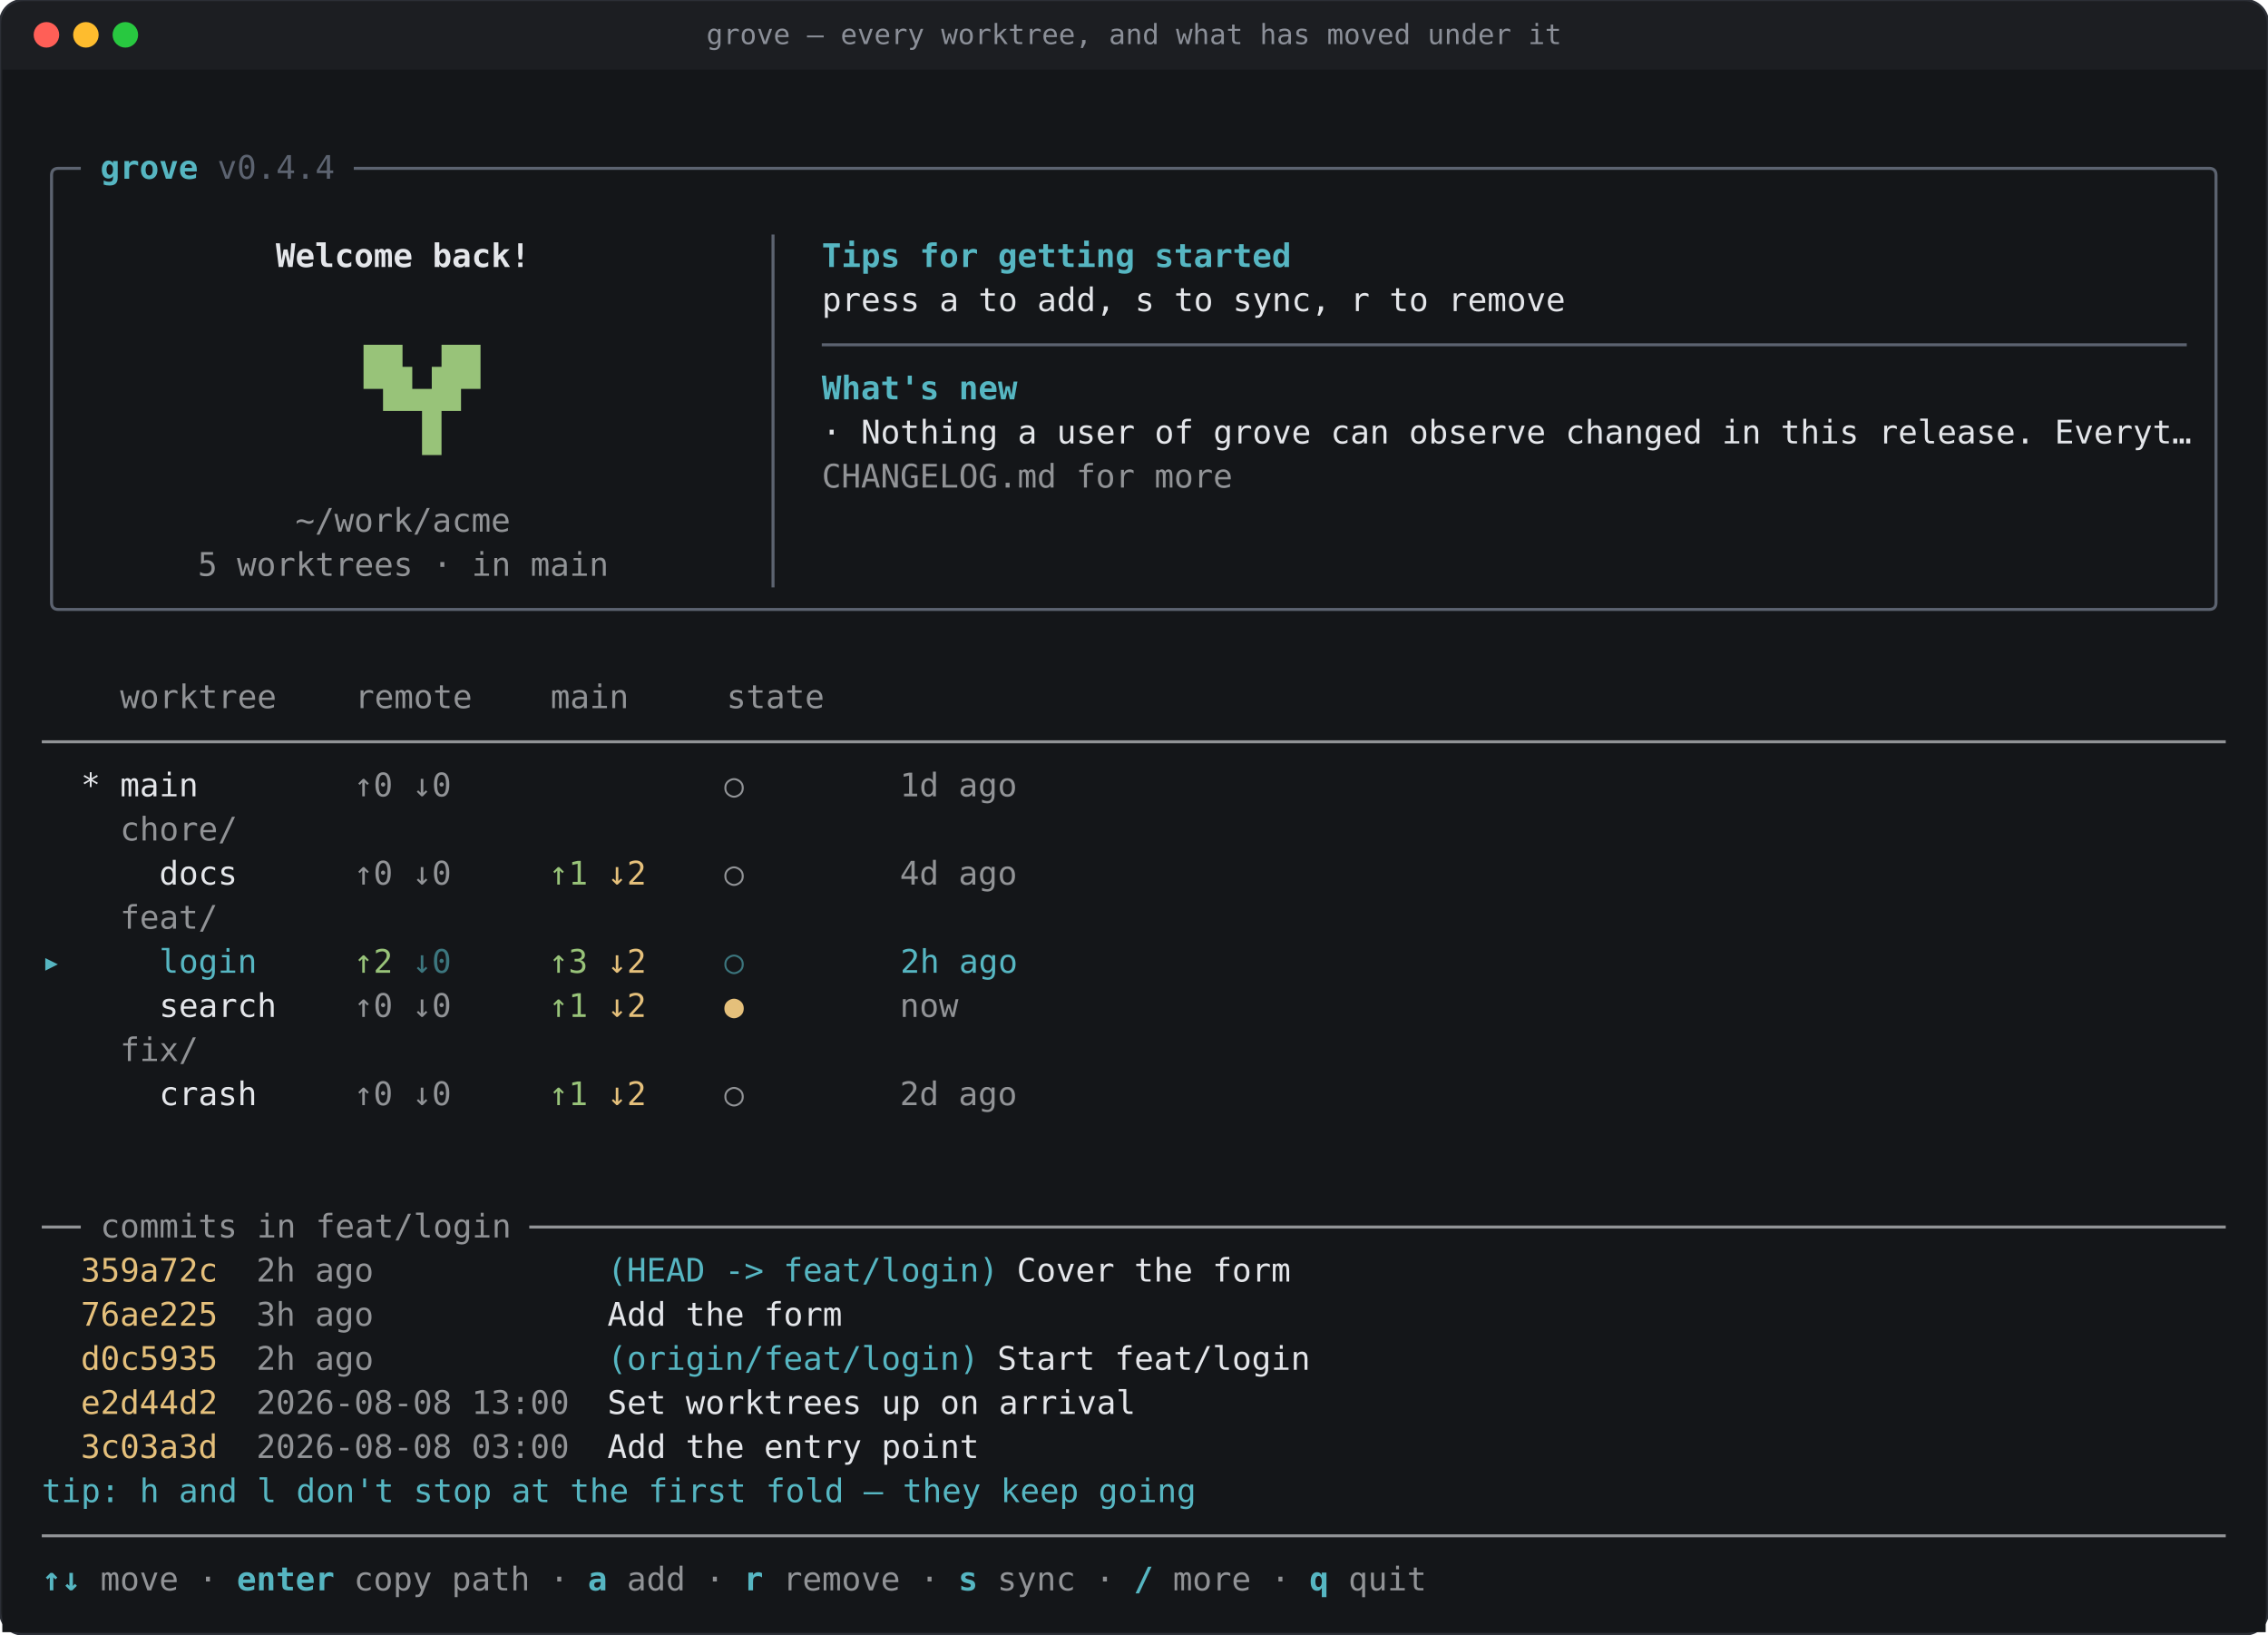
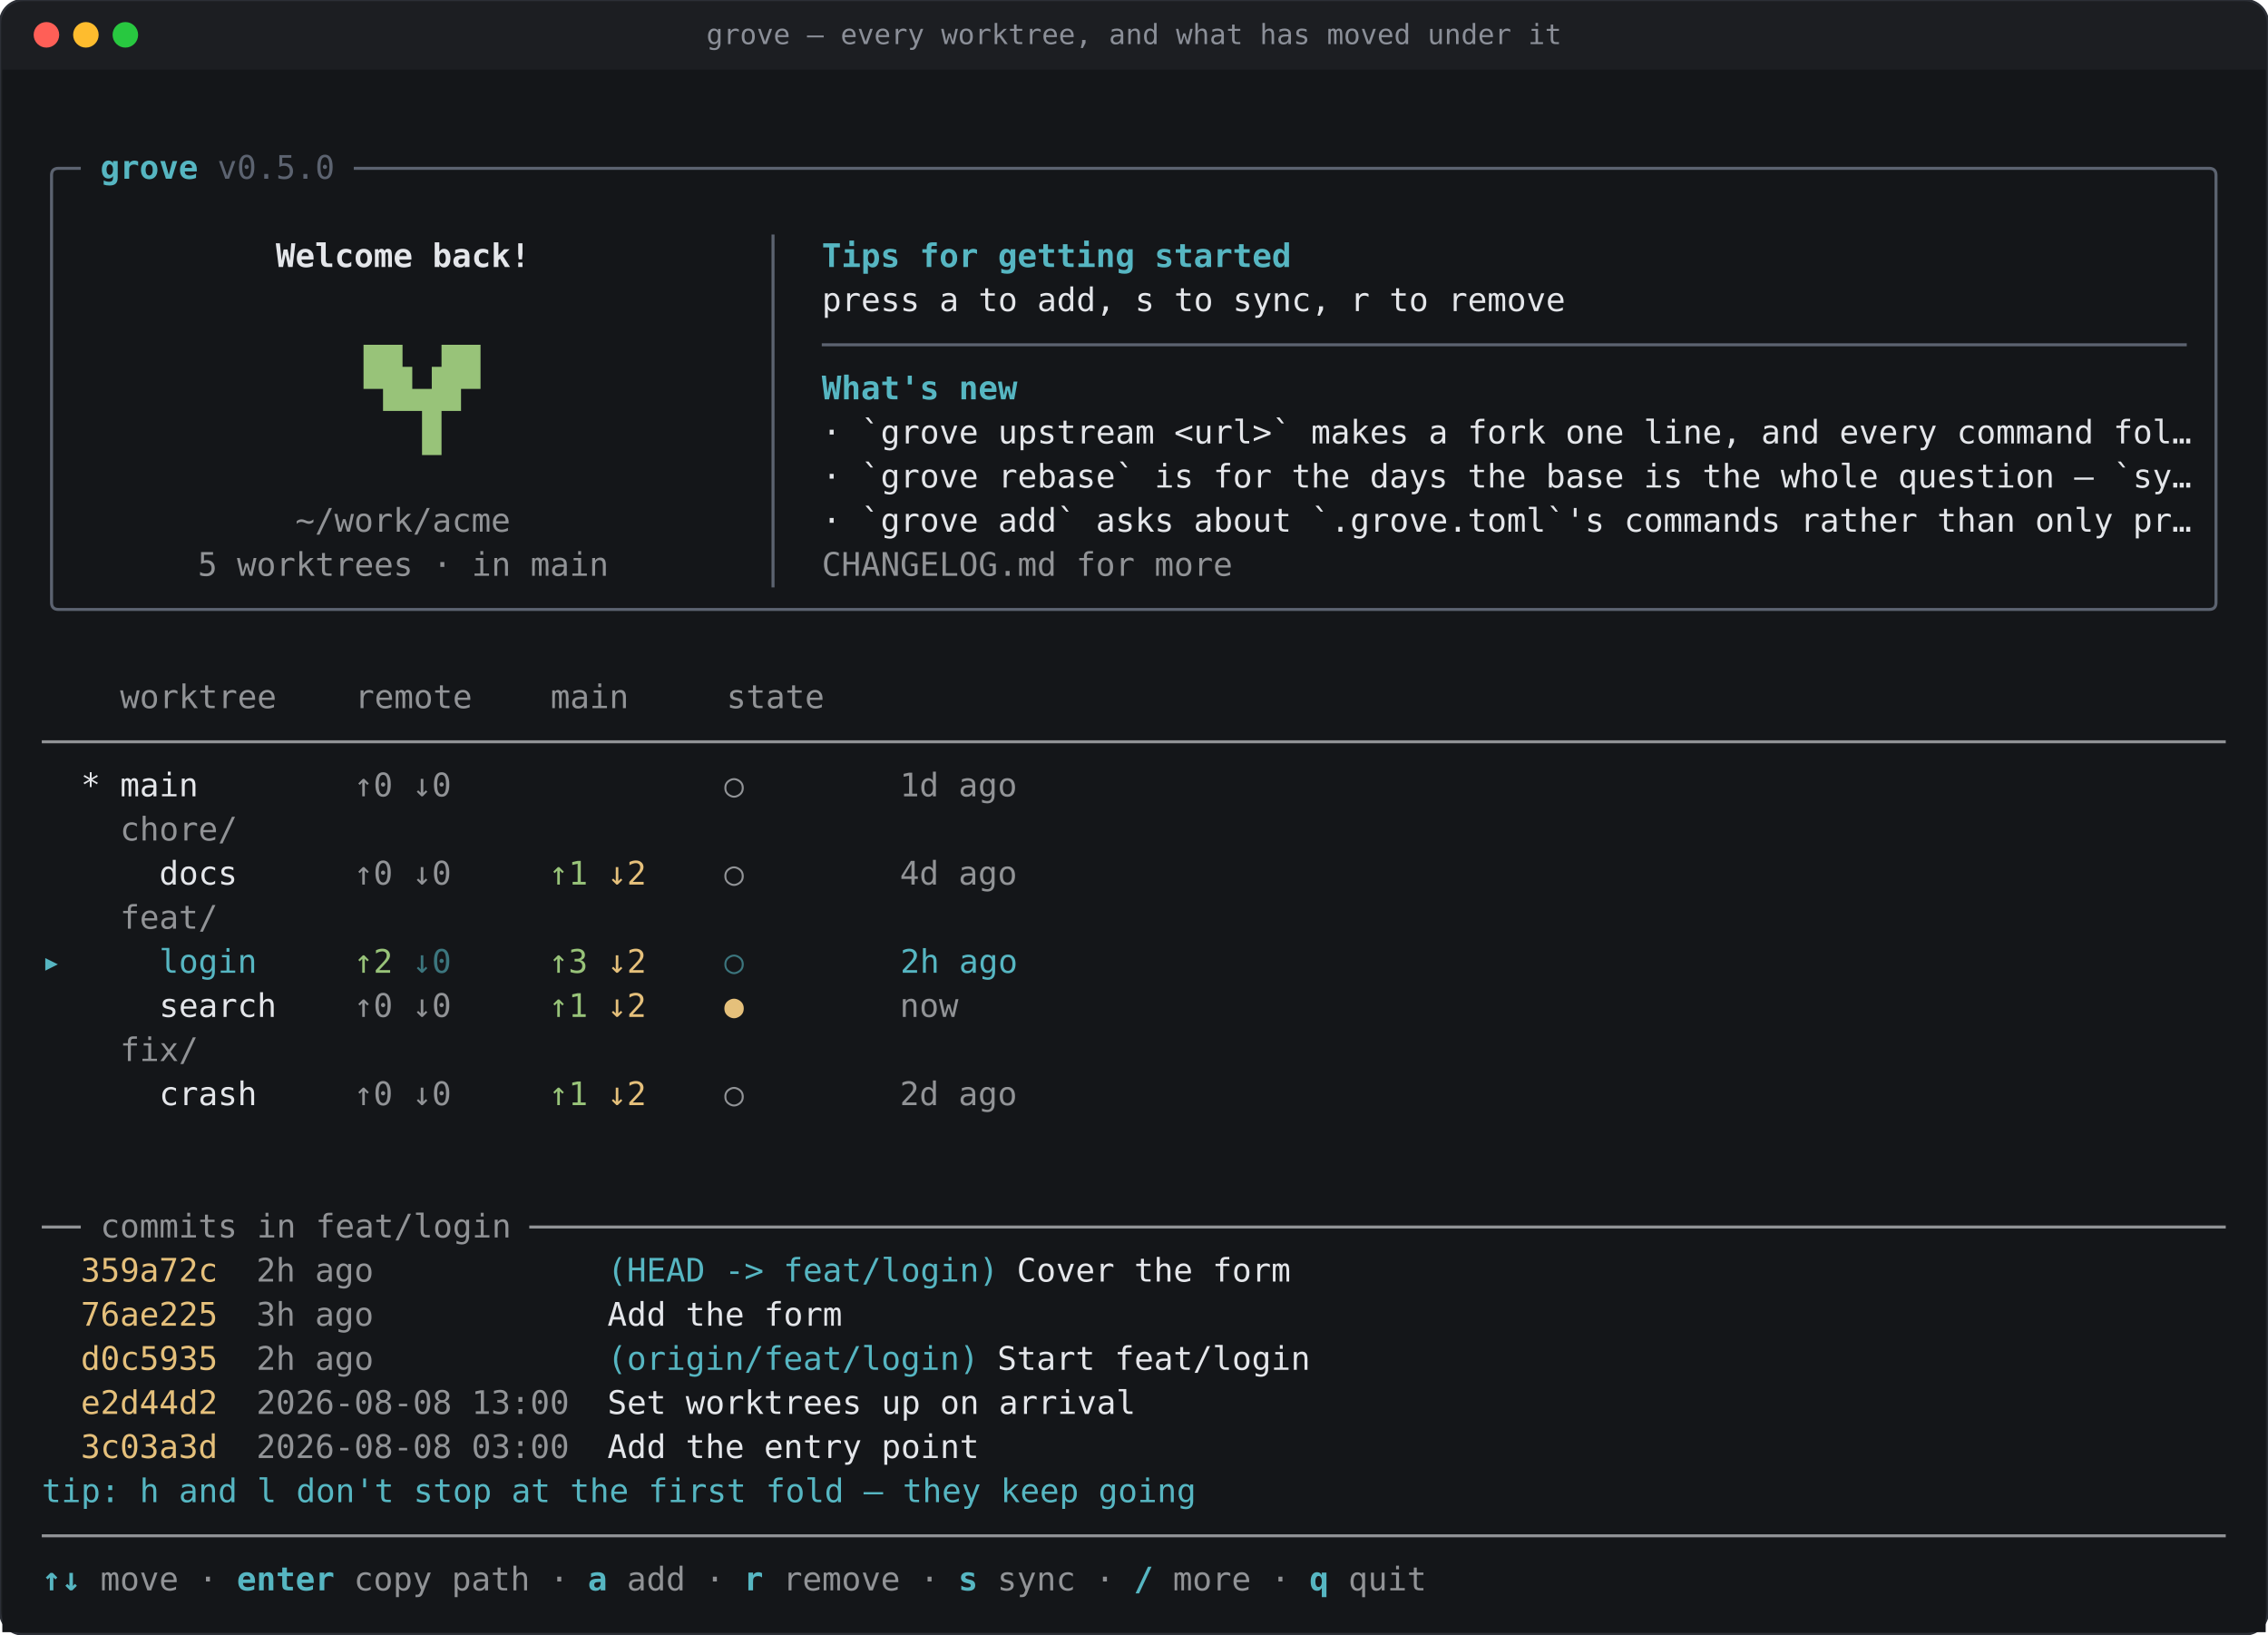
<svg xmlns="http://www.w3.org/2000/svg" width="977" height="704" viewBox="0 0 977 704" font-family="ui-monospace, SFMono-Regular, Menlo, Consolas, 'DejaVu Sans Mono', monospace" font-size="14">
  <rect width="977" height="704" rx="10" fill="#1c1e22" stroke="#2c2f36" />
  <rect x="1" y="30" width="975" height="673" fill="#141619" />
  <circle cx="20" cy="15" r="5.5" fill="#ff5f57" />
  <circle cx="37" cy="15" r="5.5" fill="#febc2e" />
  <circle cx="54" cy="15" r="5.5" fill="#28c840" />
  <text x="488.5" y="19" fill="#8b8f98" font-size="12" text-anchor="middle">grove — every worktree, and what has moved under it</text>
  <path fill="#98c379" opacity="1" d="M156.60 148.50h4.20v9.50h-4.20zM160.80 148.50h8.40v9.50h-8.40zM169.20 148.50h4.20v9.50h-4.20zM190.20 148.50h4.20v9.50h-4.20zM194.40 148.50h8.40v9.50h-8.40zM202.80 148.50h4.20v9.50h-4.20zM156.60 158.00h4.20v9.50h-4.20zM160.80 158.00h4.20v9.50h-4.20zM165.00 158.00h4.20v9.50h-4.20zM165.00 167.50h4.20v9.50h-4.20zM169.20 158.00h8.40v19.00h-8.40zM177.60 167.50h8.40v9.50h-8.40zM186.00 158.00h8.40v19.00h-8.40zM194.40 158.00h4.20v9.50h-4.20zM198.60 158.00h4.20v9.50h-4.20zM194.40 167.50h4.20v9.50h-4.20zM202.80 158.00h4.20v9.50h-4.20zM181.80 177.00h4.20v19.00h-4.20zM186.00 177.00h4.20v19.00h-4.20z" />
  <path fill="none" stroke="#5c6370" stroke-width="1.3" opacity="1" d="M22.20 82.00V75.50Q22.20 72.50 25.20 72.50H26.40M26.40 72.50H34.80M152.40 72.50H950.40M954.60 82.00V75.50Q954.60 72.50 951.60 72.50H950.40M22.20 82.00V101.00M954.60 82.00V101.00M22.20 101.00V120.00M333.00 101.00V120.00M954.60 101.00V120.00M22.20 120.00V139.00M333.00 120.00V139.00M954.60 120.00V139.00M22.20 139.00V158.00M333.00 139.00V158.00M354.00 148.50H942.00M954.60 139.00V158.00M22.20 158.00V177.00M333.00 158.00V177.00M954.60 158.00V177.00M22.20 177.00V196.00M333.00 177.00V196.00M954.60 177.00V196.00M22.20 196.00V215.00M333.00 196.00V215.00M954.60 196.00V215.00M22.20 215.00V234.00M333.00 215.00V234.00M954.60 215.00V234.00M22.20 234.00V253.00M333.00 234.00V253.00M954.60 234.00V253.00M22.20 253.00V259.50Q22.20 262.50 25.20 262.50H26.40M26.40 262.50H950.40M954.60 253.00V259.50Q954.60 262.50 951.60 262.50H950.40" />
  <path fill="none" stroke="#e4e6ea" stroke-width="1.3" opacity="0.6" d="M18.00 319.50H958.80M18.00 528.50H34.80M228.00 528.50H958.80M18.00 661.50H958.80" />
  <text x="43.2" y="77.0" fill="#56b6c2" font-weight="600" textLength="42.0" lengthAdjust="spacingAndGlyphs" xml:space="preserve">grove</text>
-   <text x="85.2" y="77.0" fill="#5c6370" textLength="67.2" lengthAdjust="spacingAndGlyphs" xml:space="preserve"> v0.4.4 </text>
+   <text x="85.2" y="77.0" fill="#5c6370" textLength="67.2" lengthAdjust="spacingAndGlyphs" xml:space="preserve"> v0.5.0 </text>
  <text x="118.8" y="115.0" fill="#e4e6ea" font-weight="600" textLength="109.2" lengthAdjust="spacingAndGlyphs" xml:space="preserve">Welcome back!</text>
  <text x="354.0" y="115.0" fill="#56b6c2" font-weight="600" textLength="201.6" lengthAdjust="spacingAndGlyphs" xml:space="preserve">Tips for getting started</text>
  <text x="337.2" y="134.0" fill="#e4e6ea" textLength="613.2" lengthAdjust="spacingAndGlyphs" xml:space="preserve">  press a to add, s to sync, r to remove                                 </text>
  <text x="354.0" y="172.0" fill="#56b6c2" font-weight="600" textLength="84.0" lengthAdjust="spacingAndGlyphs" xml:space="preserve">What's new</text>
-   <text x="337.2" y="191.0" fill="#e4e6ea" textLength="613.2" lengthAdjust="spacingAndGlyphs" xml:space="preserve">  · Nothing a user of grove can observe changed in this release. Everyt… </text>
-   <text x="354.0" y="210.0" fill="#e4e6ea" opacity="0.6" textLength="176.4" lengthAdjust="spacingAndGlyphs" xml:space="preserve">CHANGELOG.md for more</text>
+   <text x="337.2" y="191.0" fill="#e4e6ea" textLength="613.2" lengthAdjust="spacingAndGlyphs" xml:space="preserve">  · `grove upstream &lt;url&gt;` makes a fork one line, and every command fol… </text>
+   <text x="337.2" y="210.0" fill="#e4e6ea" textLength="613.2" lengthAdjust="spacingAndGlyphs" xml:space="preserve">  · `grove rebase` is for the days the base is the whole question — `sy… </text>
  <text x="127.2" y="229.0" fill="#e4e6ea" opacity="0.6" textLength="92.4" lengthAdjust="spacingAndGlyphs" xml:space="preserve">~/work/acme</text>
+   <text x="337.2" y="229.0" fill="#e4e6ea" textLength="613.2" lengthAdjust="spacingAndGlyphs" xml:space="preserve">  · `grove add` asks about `.grove.toml`'s commands rather than only pr… </text>
  <text x="85.2" y="248.0" fill="#e4e6ea" opacity="0.6" textLength="176.4" lengthAdjust="spacingAndGlyphs" xml:space="preserve">5 worktrees · in main</text>
+   <text x="354.0" y="248.0" fill="#e4e6ea" opacity="0.6" textLength="176.4" lengthAdjust="spacingAndGlyphs" xml:space="preserve">CHANGELOG.md for more</text>
  <text x="18.0" y="305.0" fill="#e4e6ea" opacity="0.6" textLength="336.0" lengthAdjust="spacingAndGlyphs" xml:space="preserve">    worktree    remote    main     state</text>
  <text x="18.0" y="343.0" fill="#e4e6ea" textLength="134.4" lengthAdjust="spacingAndGlyphs" xml:space="preserve">  * main        </text>
  <text x="152.4" y="343.0" fill="#e4e6ea" opacity="0.6" textLength="16.8" lengthAdjust="spacingAndGlyphs" xml:space="preserve">↑0</text>
  <text x="177.6" y="343.0" fill="#e4e6ea" opacity="0.6" textLength="16.8" lengthAdjust="spacingAndGlyphs" xml:space="preserve">↓0</text>
  <text x="312.0" y="343.0" fill="#e4e6ea" opacity="0.6" textLength="8.4" lengthAdjust="spacingAndGlyphs" xml:space="preserve">○</text>
  <text x="387.6" y="343.0" fill="#e4e6ea" opacity="0.6" textLength="50.4" lengthAdjust="spacingAndGlyphs" xml:space="preserve">1d ago</text>
  <text x="18.0" y="362.0" fill="#e4e6ea" opacity="0.6" textLength="84.0" lengthAdjust="spacingAndGlyphs" xml:space="preserve">    chore/</text>
  <text x="18.0" y="381.0" fill="#e4e6ea" textLength="134.4" lengthAdjust="spacingAndGlyphs" xml:space="preserve">      docs      </text>
  <text x="152.4" y="381.0" fill="#e4e6ea" opacity="0.6" textLength="16.8" lengthAdjust="spacingAndGlyphs" xml:space="preserve">↑0</text>
  <text x="177.6" y="381.0" fill="#e4e6ea" opacity="0.6" textLength="16.8" lengthAdjust="spacingAndGlyphs" xml:space="preserve">↓0</text>
  <text x="236.4" y="381.0" fill="#98c379" textLength="16.8" lengthAdjust="spacingAndGlyphs" xml:space="preserve">↑1</text>
  <text x="261.6" y="381.0" fill="#e5c07b" textLength="16.8" lengthAdjust="spacingAndGlyphs" xml:space="preserve">↓2</text>
  <text x="312.0" y="381.0" fill="#e4e6ea" opacity="0.6" textLength="8.4" lengthAdjust="spacingAndGlyphs" xml:space="preserve">○</text>
  <text x="387.6" y="381.0" fill="#e4e6ea" opacity="0.6" textLength="50.4" lengthAdjust="spacingAndGlyphs" xml:space="preserve">4d ago</text>
  <text x="18.0" y="400.0" fill="#e4e6ea" opacity="0.6" textLength="75.6" lengthAdjust="spacingAndGlyphs" xml:space="preserve">    feat/</text>
  <text x="18.0" y="419.0" fill="#56b6c2" textLength="134.4" lengthAdjust="spacingAndGlyphs" xml:space="preserve">▸     login     </text>
  <text x="152.4" y="419.0" fill="#98c379" textLength="16.8" lengthAdjust="spacingAndGlyphs" xml:space="preserve">↑2</text>
  <text x="177.6" y="419.0" fill="#56b6c2" opacity="0.6" textLength="16.8" lengthAdjust="spacingAndGlyphs" xml:space="preserve">↓0</text>
  <text x="236.4" y="419.0" fill="#98c379" textLength="16.8" lengthAdjust="spacingAndGlyphs" xml:space="preserve">↑3</text>
  <text x="261.6" y="419.0" fill="#e5c07b" textLength="16.8" lengthAdjust="spacingAndGlyphs" xml:space="preserve">↓2</text>
  <text x="312.0" y="419.0" fill="#56b6c2" opacity="0.6" textLength="8.4" lengthAdjust="spacingAndGlyphs" xml:space="preserve">○</text>
  <text x="320.4" y="419.0" fill="#56b6c2" textLength="117.6" lengthAdjust="spacingAndGlyphs" xml:space="preserve">        2h ago</text>
  <text x="18.0" y="438.0" fill="#e4e6ea" textLength="134.4" lengthAdjust="spacingAndGlyphs" xml:space="preserve">      search    </text>
  <text x="152.4" y="438.0" fill="#e4e6ea" opacity="0.6" textLength="16.8" lengthAdjust="spacingAndGlyphs" xml:space="preserve">↑0</text>
  <text x="177.6" y="438.0" fill="#e4e6ea" opacity="0.6" textLength="16.8" lengthAdjust="spacingAndGlyphs" xml:space="preserve">↓0</text>
  <text x="236.4" y="438.0" fill="#98c379" textLength="16.8" lengthAdjust="spacingAndGlyphs" xml:space="preserve">↑1</text>
  <text x="261.6" y="438.0" fill="#e5c07b" textLength="16.8" lengthAdjust="spacingAndGlyphs" xml:space="preserve">↓2</text>
  <text x="312.0" y="438.0" fill="#e5c07b" textLength="8.4" lengthAdjust="spacingAndGlyphs" xml:space="preserve">●</text>
  <text x="387.6" y="438.0" fill="#e4e6ea" opacity="0.6" textLength="50.4" lengthAdjust="spacingAndGlyphs" xml:space="preserve">now   </text>
  <text x="18.0" y="457.0" fill="#e4e6ea" opacity="0.6" textLength="67.2" lengthAdjust="spacingAndGlyphs" xml:space="preserve">    fix/</text>
  <text x="18.0" y="476.0" fill="#e4e6ea" textLength="134.4" lengthAdjust="spacingAndGlyphs" xml:space="preserve">      crash     </text>
  <text x="152.4" y="476.0" fill="#e4e6ea" opacity="0.6" textLength="16.8" lengthAdjust="spacingAndGlyphs" xml:space="preserve">↑0</text>
  <text x="177.6" y="476.0" fill="#e4e6ea" opacity="0.6" textLength="16.8" lengthAdjust="spacingAndGlyphs" xml:space="preserve">↓0</text>
  <text x="236.4" y="476.0" fill="#98c379" textLength="16.8" lengthAdjust="spacingAndGlyphs" xml:space="preserve">↑1</text>
  <text x="261.6" y="476.0" fill="#e5c07b" textLength="16.8" lengthAdjust="spacingAndGlyphs" xml:space="preserve">↓2</text>
  <text x="312.0" y="476.0" fill="#e4e6ea" opacity="0.6" textLength="8.4" lengthAdjust="spacingAndGlyphs" xml:space="preserve">○</text>
  <text x="387.6" y="476.0" fill="#e4e6ea" opacity="0.6" textLength="50.4" lengthAdjust="spacingAndGlyphs" xml:space="preserve">2d ago</text>
  <text x="34.8" y="533.0" fill="#e4e6ea" opacity="0.6" textLength="193.2" lengthAdjust="spacingAndGlyphs" xml:space="preserve"> commits in feat/login </text>
  <text x="34.8" y="552.0" fill="#e5c07b" textLength="58.8" lengthAdjust="spacingAndGlyphs" xml:space="preserve">359a72c</text>
  <text x="110.4" y="552.0" fill="#e4e6ea" opacity="0.6" textLength="134.4" lengthAdjust="spacingAndGlyphs" xml:space="preserve">2h ago          </text>
  <text x="261.6" y="552.0" fill="#56b6c2" textLength="176.4" lengthAdjust="spacingAndGlyphs" xml:space="preserve">(HEAD -&gt; feat/login) </text>
  <text x="438.0" y="552.0" fill="#e4e6ea" textLength="117.6" lengthAdjust="spacingAndGlyphs" xml:space="preserve">Cover the form</text>
  <text x="34.8" y="571.0" fill="#e5c07b" textLength="58.8" lengthAdjust="spacingAndGlyphs" xml:space="preserve">76ae225</text>
  <text x="110.4" y="571.0" fill="#e4e6ea" opacity="0.6" textLength="134.4" lengthAdjust="spacingAndGlyphs" xml:space="preserve">3h ago          </text>
  <text x="244.8" y="571.0" fill="#e4e6ea" textLength="117.6" lengthAdjust="spacingAndGlyphs" xml:space="preserve">  Add the form</text>
  <text x="34.8" y="590.0" fill="#e5c07b" textLength="58.8" lengthAdjust="spacingAndGlyphs" xml:space="preserve">d0c5935</text>
  <text x="110.4" y="590.0" fill="#e4e6ea" opacity="0.6" textLength="134.4" lengthAdjust="spacingAndGlyphs" xml:space="preserve">2h ago          </text>
  <text x="261.6" y="590.0" fill="#56b6c2" textLength="168.0" lengthAdjust="spacingAndGlyphs" xml:space="preserve">(origin/feat/login) </text>
  <text x="429.6" y="590.0" fill="#e4e6ea" textLength="134.4" lengthAdjust="spacingAndGlyphs" xml:space="preserve">Start feat/login</text>
  <text x="34.8" y="609.0" fill="#e5c07b" textLength="58.8" lengthAdjust="spacingAndGlyphs" xml:space="preserve">e2d44d2</text>
  <text x="110.4" y="609.0" fill="#e4e6ea" opacity="0.6" textLength="134.4" lengthAdjust="spacingAndGlyphs" xml:space="preserve">2026-08-08 13:00</text>
  <text x="244.8" y="609.0" fill="#e4e6ea" textLength="243.6" lengthAdjust="spacingAndGlyphs" xml:space="preserve">  Set worktrees up on arrival</text>
  <text x="34.8" y="628.0" fill="#e5c07b" textLength="58.8" lengthAdjust="spacingAndGlyphs" xml:space="preserve">3c03a3d</text>
  <text x="110.4" y="628.0" fill="#e4e6ea" opacity="0.6" textLength="134.4" lengthAdjust="spacingAndGlyphs" xml:space="preserve">2026-08-08 03:00</text>
  <text x="244.8" y="628.0" fill="#e4e6ea" textLength="176.4" lengthAdjust="spacingAndGlyphs" xml:space="preserve">  Add the entry point</text>
  <text x="18.0" y="647.0" fill="#56b6c2" textLength="495.6" lengthAdjust="spacingAndGlyphs" xml:space="preserve">tip: h and l don't stop at the first fold — they keep going</text>
  <text x="18.0" y="685.0" fill="#56b6c2" font-weight="600" textLength="16.8" lengthAdjust="spacingAndGlyphs" xml:space="preserve">↑↓</text>
  <text x="34.8" y="685.0" fill="#e4e6ea" opacity="0.6" textLength="67.2" lengthAdjust="spacingAndGlyphs" xml:space="preserve"> move · </text>
  <text x="102.0" y="685.0" fill="#56b6c2" font-weight="600" textLength="42.0" lengthAdjust="spacingAndGlyphs" xml:space="preserve">enter</text>
  <text x="144.0" y="685.0" fill="#e4e6ea" opacity="0.6" textLength="109.2" lengthAdjust="spacingAndGlyphs" xml:space="preserve"> copy path · </text>
  <text x="253.2" y="685.0" fill="#56b6c2" font-weight="600" textLength="8.4" lengthAdjust="spacingAndGlyphs" xml:space="preserve">a</text>
  <text x="261.6" y="685.0" fill="#e4e6ea" opacity="0.6" textLength="58.8" lengthAdjust="spacingAndGlyphs" xml:space="preserve"> add · </text>
  <text x="320.4" y="685.0" fill="#56b6c2" font-weight="600" textLength="8.4" lengthAdjust="spacingAndGlyphs" xml:space="preserve">r</text>
  <text x="328.8" y="685.0" fill="#e4e6ea" opacity="0.6" textLength="84.0" lengthAdjust="spacingAndGlyphs" xml:space="preserve"> remove · </text>
  <text x="412.8" y="685.0" fill="#56b6c2" font-weight="600" textLength="8.4" lengthAdjust="spacingAndGlyphs" xml:space="preserve">s</text>
  <text x="421.2" y="685.0" fill="#e4e6ea" opacity="0.6" textLength="67.2" lengthAdjust="spacingAndGlyphs" xml:space="preserve"> sync · </text>
  <text x="488.4" y="685.0" fill="#56b6c2" font-weight="600" textLength="8.4" lengthAdjust="spacingAndGlyphs" xml:space="preserve">/</text>
  <text x="496.8" y="685.0" fill="#e4e6ea" opacity="0.6" textLength="67.2" lengthAdjust="spacingAndGlyphs" xml:space="preserve"> more · </text>
  <text x="564.0" y="685.0" fill="#56b6c2" font-weight="600" textLength="8.4" lengthAdjust="spacingAndGlyphs" xml:space="preserve">q</text>
  <text x="572.4" y="685.0" fill="#e4e6ea" opacity="0.6" textLength="42.0" lengthAdjust="spacingAndGlyphs" xml:space="preserve"> quit</text>
</svg>
